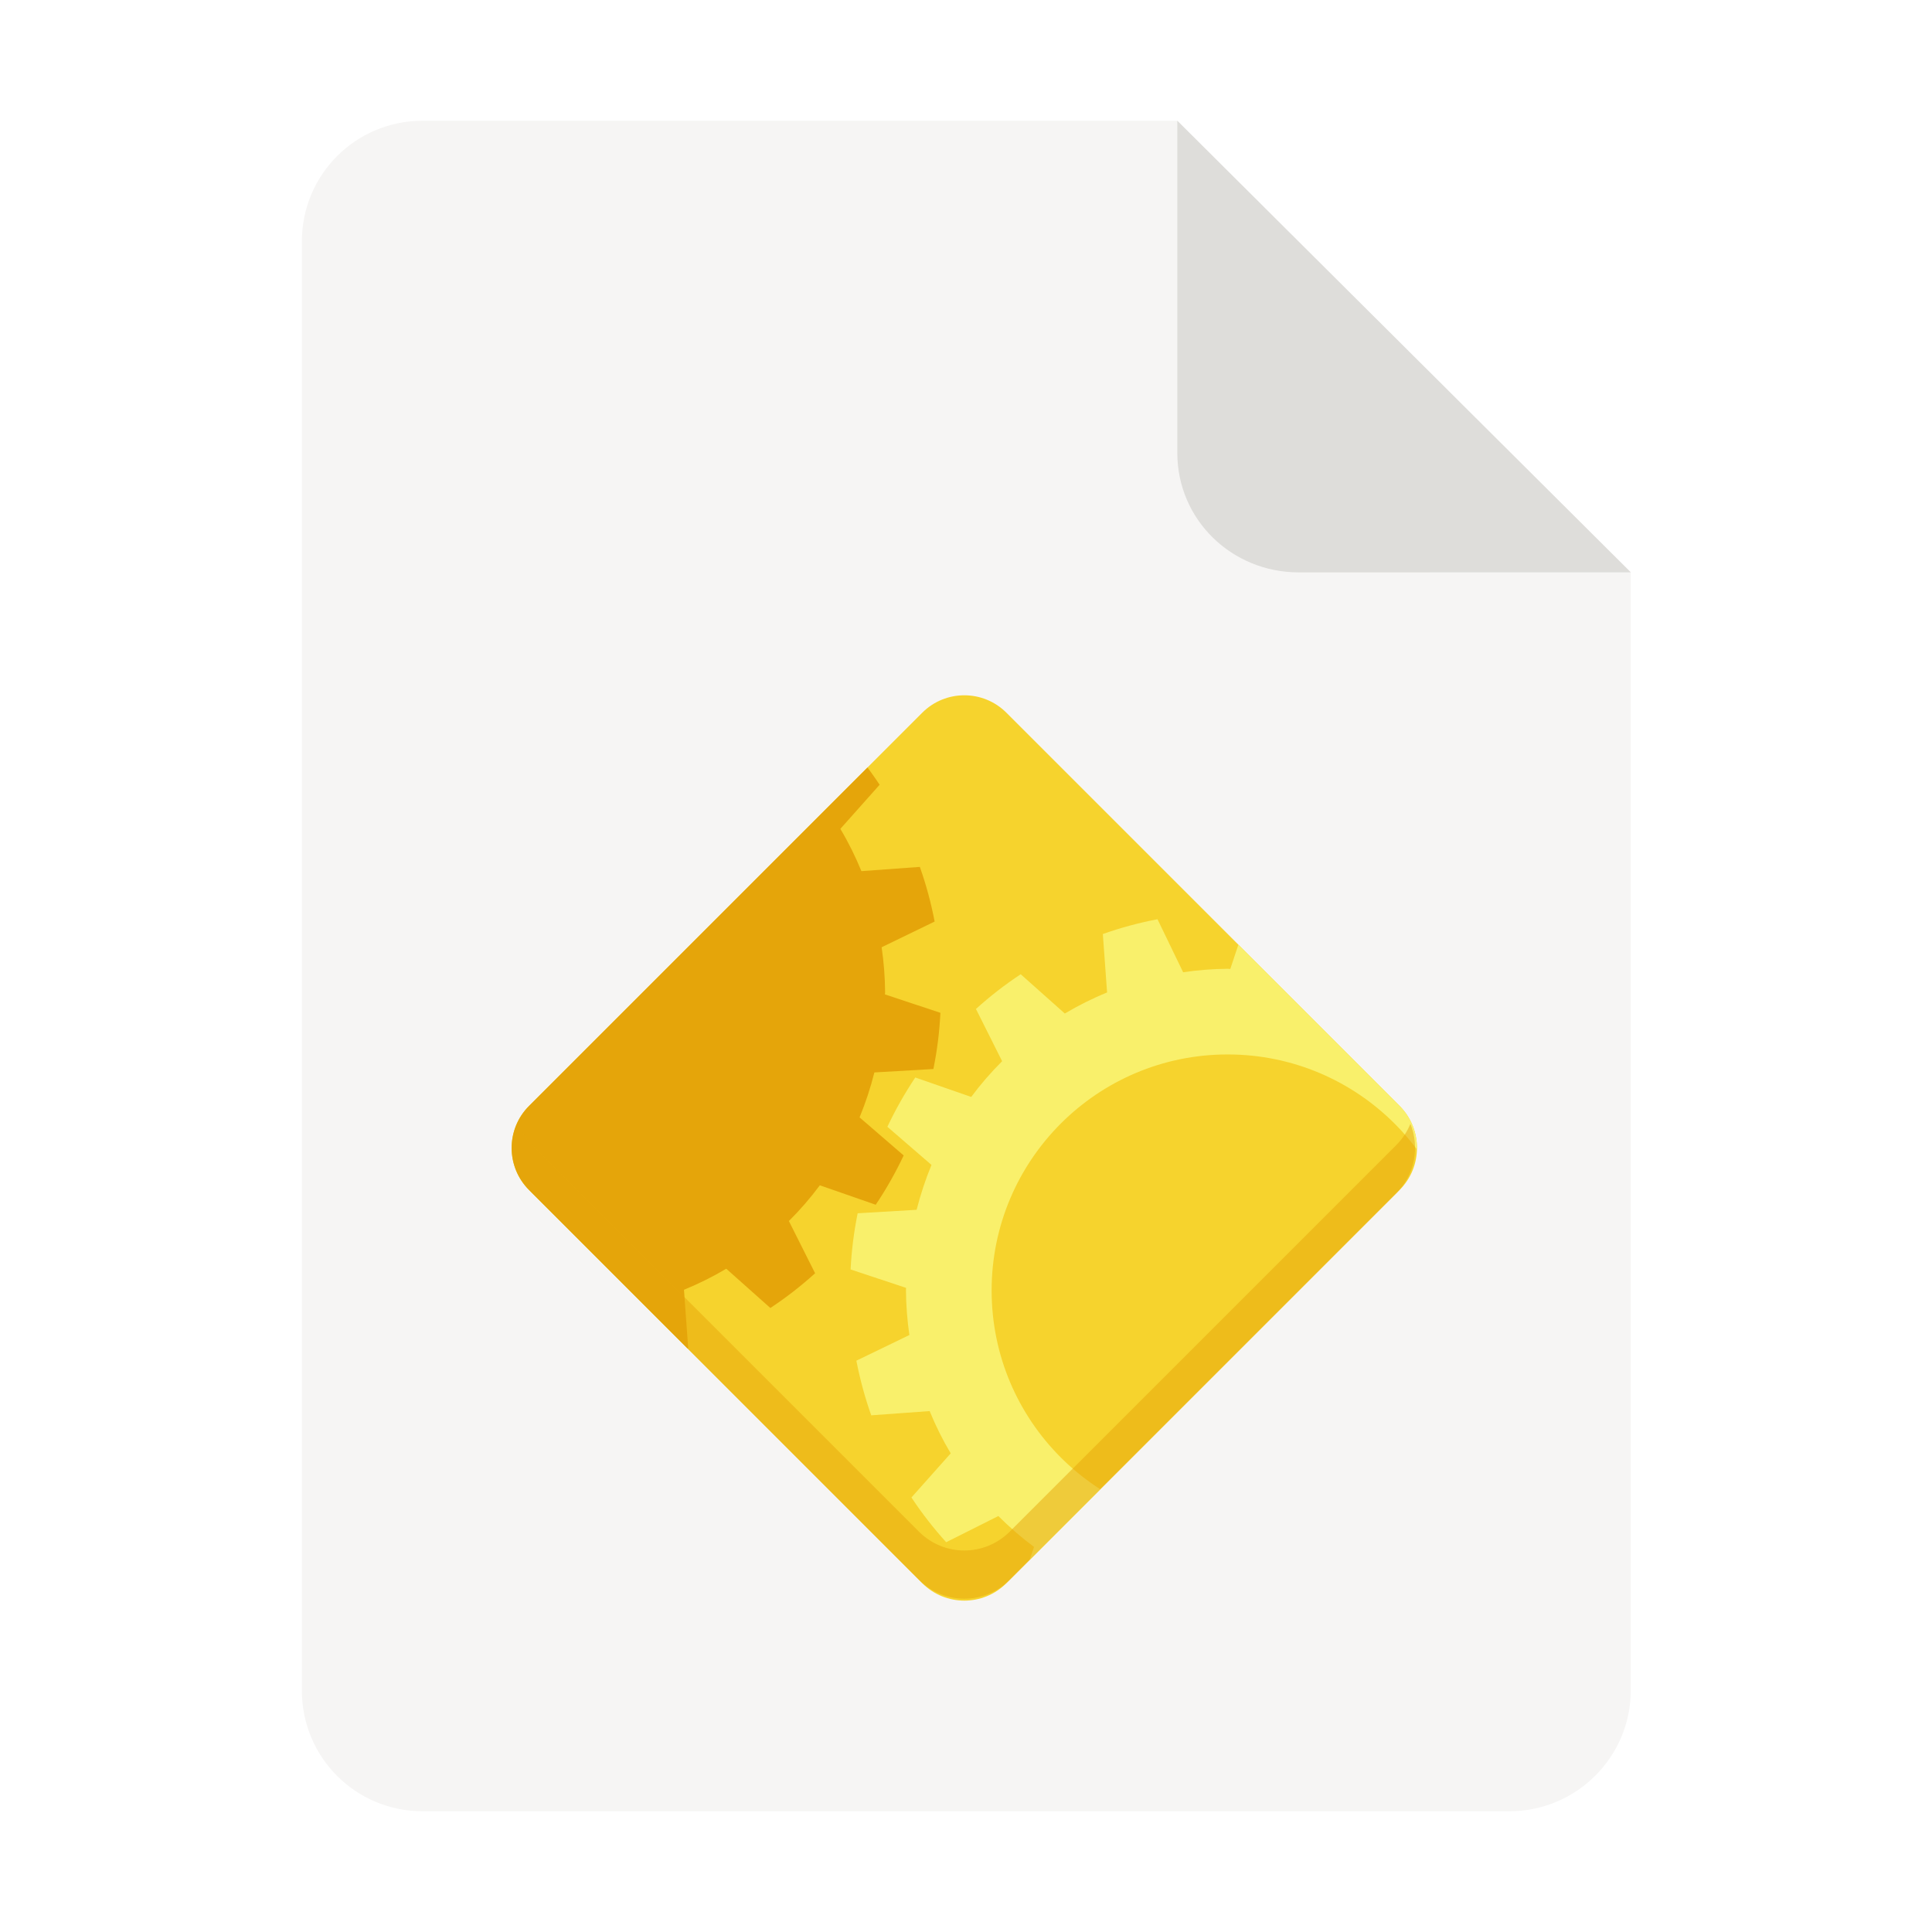
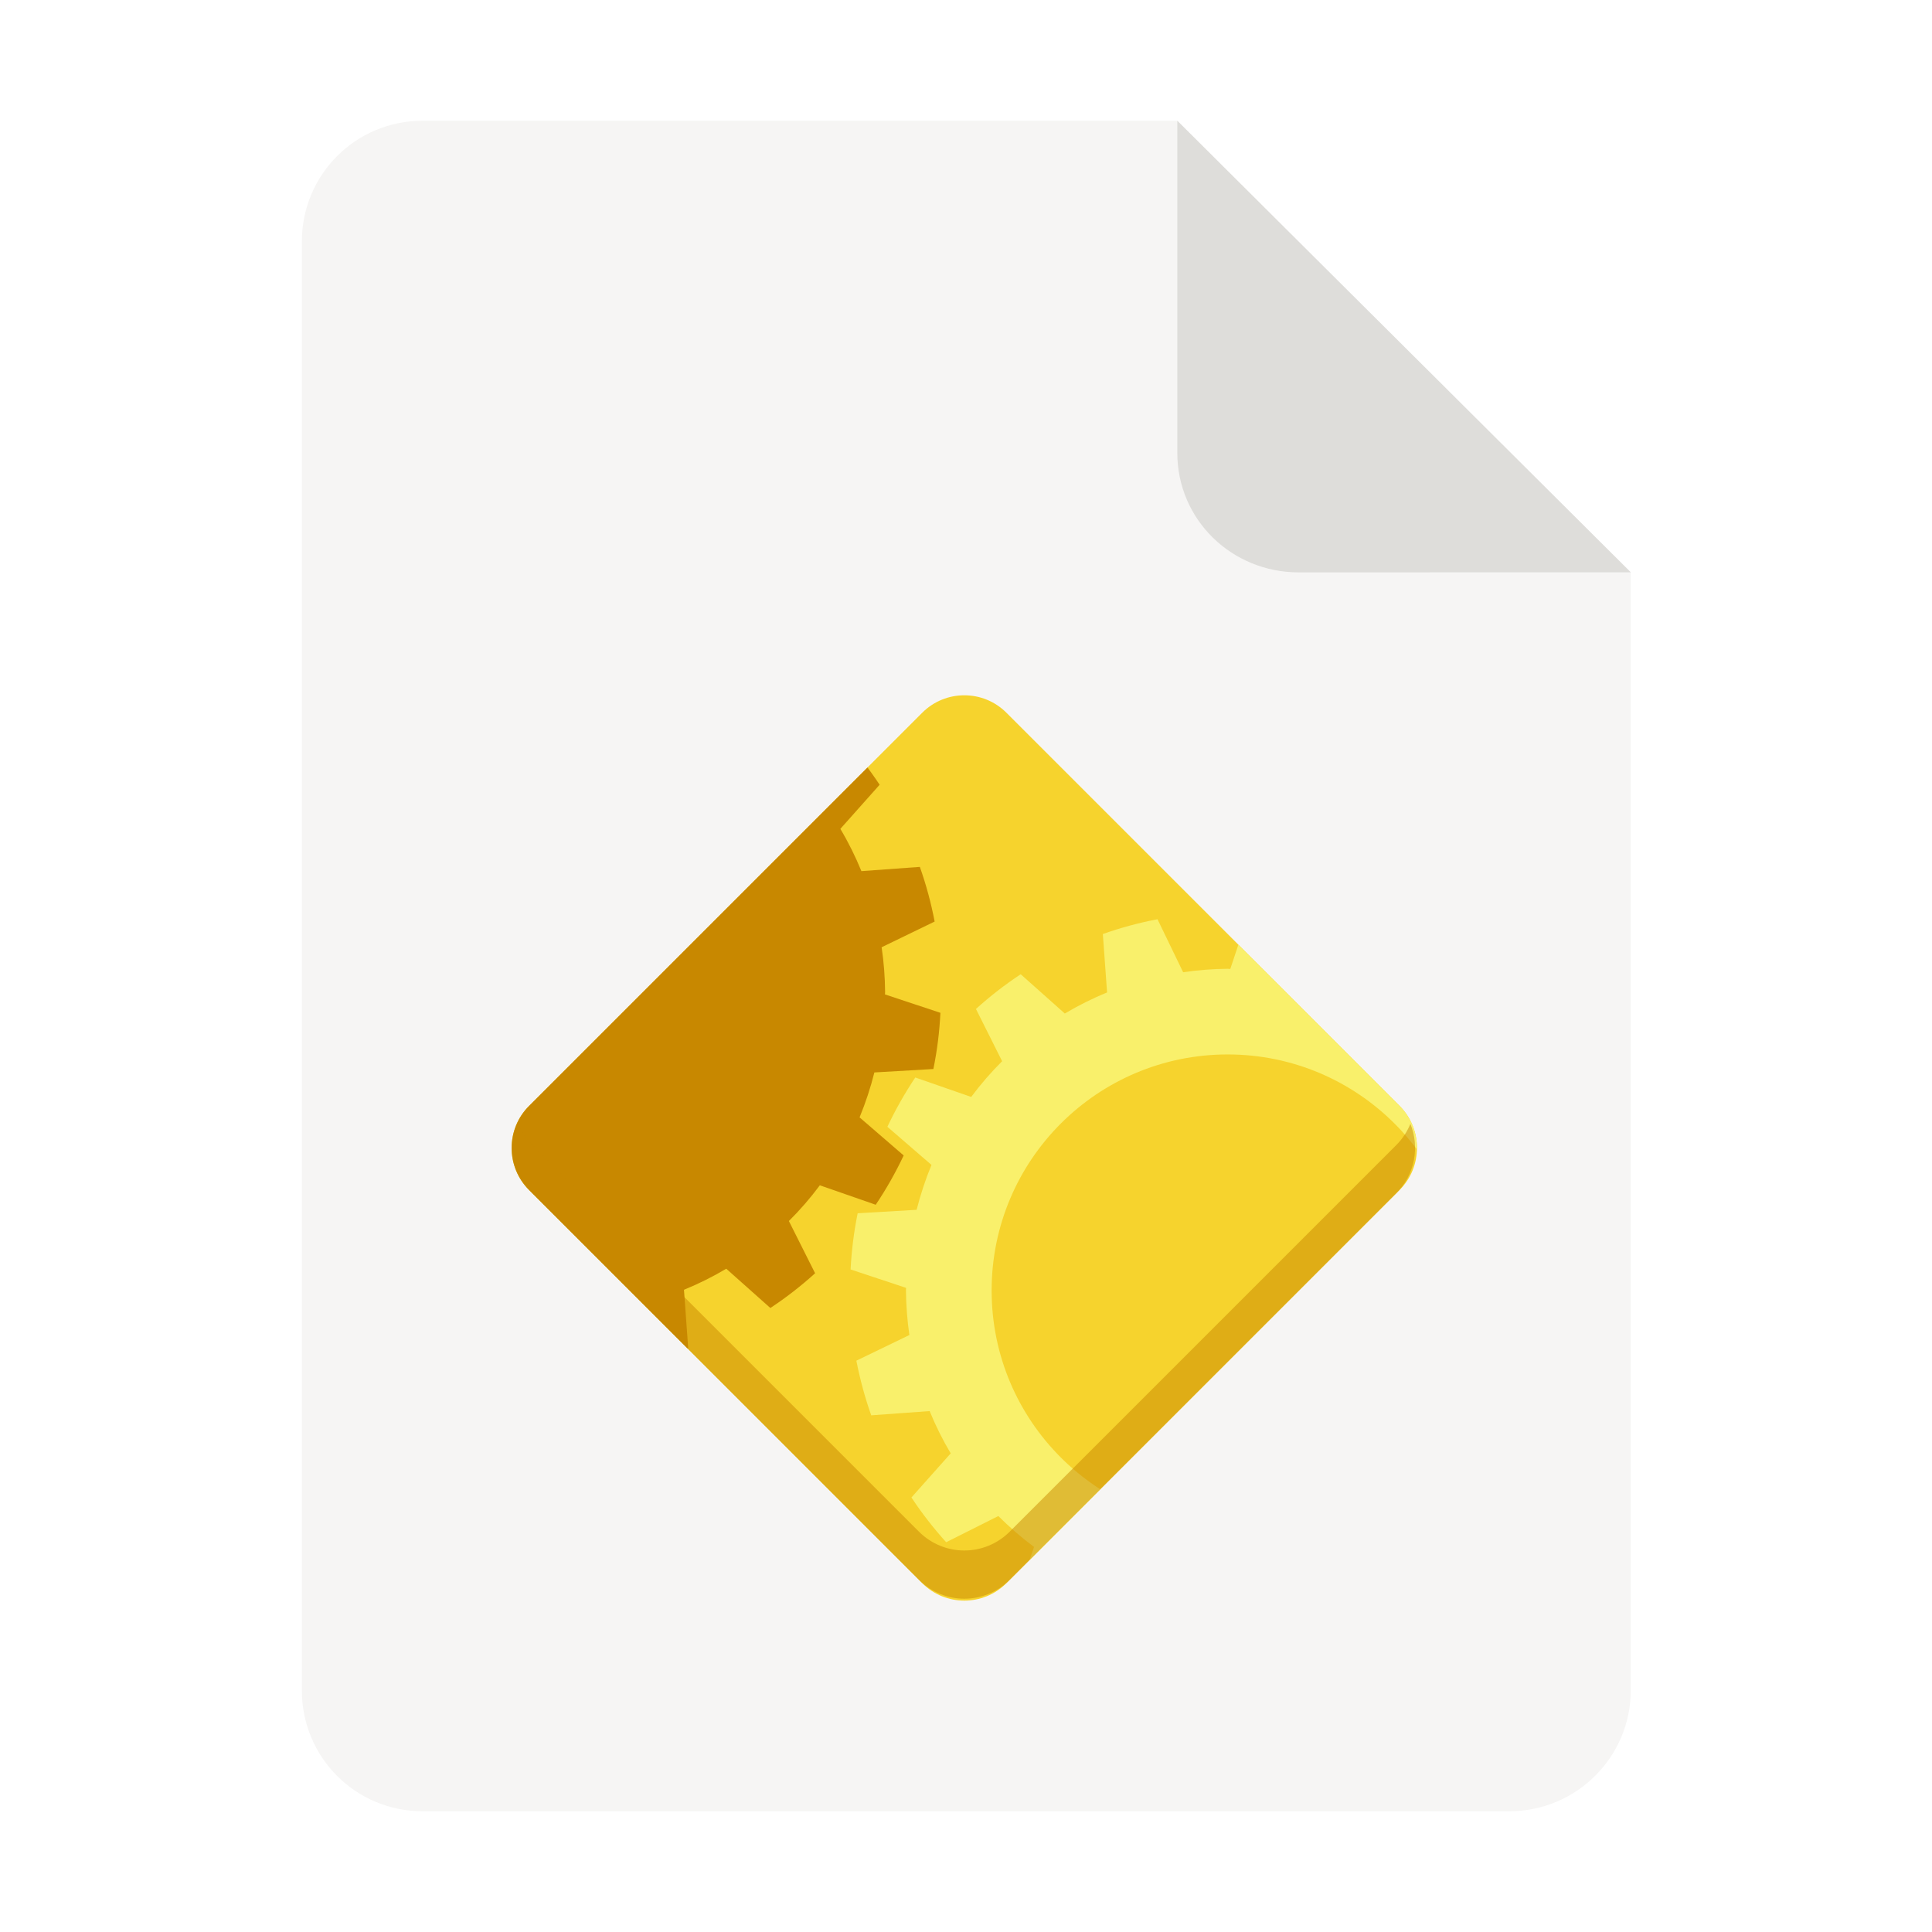
<svg xmlns="http://www.w3.org/2000/svg" height="128px" viewBox="0 0 128 128" width="128px" version="1.1" id="svg44">
  <defs id="defs48" />
  <clipPath id="a">
    <path d="m 33 46 h 61 v 61 h -61 z m 0 0" id="path2" />
  </clipPath>
  <clipPath id="b">
    <path d="m 66.676 47.219 l 26.047 26.047 c 1.539 1.539 1.539 4.039 0 5.578 l -26.047 26.047 c -1.539 1.539 -4.035 1.539 -5.574 0 l -26.047 -26.047 c -1.543 -1.539 -1.543 -4.039 0 -5.578 l 26.047 -26.047 c 1.539 -1.539 4.035 -1.539 5.574 0 z m 0 0" id="path5" />
  </clipPath>
  <clipPath id="c">
    <path d="m 56 60 h 38 v 47 h -38 z m 0 0" id="path8" />
  </clipPath>
  <clipPath id="d">
    <path d="m 66.676 47.219 l 26.047 26.047 c 1.539 1.539 1.539 4.039 0 5.578 l -26.047 26.047 c -1.539 1.539 -4.035 1.539 -5.574 0 l -26.047 -26.047 c -1.543 -1.539 -1.543 -4.039 0 -5.578 l 26.047 -26.047 c 1.539 -1.539 4.035 -1.539 5.574 0 z m 0 0" id="path11" />
  </clipPath>
  <clipPath id="e">
    <path d="m 33 46 h 30 v 45 h -30 z m 0 0" id="path14" />
  </clipPath>
  <clipPath id="f">
    <path d="m 66.676 47.219 l 26.047 26.047 c 1.539 1.539 1.539 4.039 0 5.578 l -26.047 26.047 c -1.539 1.539 -4.035 1.539 -5.574 0 l -26.047 -26.047 c -1.543 -1.539 -1.543 -4.039 0 -5.578 l 26.047 -26.047 c 1.539 -1.539 4.035 -1.539 5.574 0 z m 0 0" id="path17" />
  </clipPath>
  <path d="m 28 8 h 50 l 30.043 29.918 v 74.059 c 0 4.434 -3.609 8.023 -8.043 8.023 h -72 c -4.434 0 -8 -3.566 -8 -8 v -96 c 0 -4.434 3.566 -8 8 -8 z m 0 0" fill="#f6f5f4" id="path20" />
  <path d="m 78 8 v 22 c 0 4.434 3.609 7.922 8.043 7.922 l 22 -0.004 z m 0 0" fill="#deddda" id="path22" />
  <g clip-path="url(#a)" id="g28" style="fill:#f6d32d;fill-opacity:1">
    <g clip-path="url(#b)" id="g26" style="fill:#f6d32d;fill-opacity:1">
      <path d="m 64.641 45.184 l 30.117 30.117 c 0.418 0.418 0.418 1.09 0 1.508 l -30.117 30.117 c -0.414 0.414 -1.09 0.414 -1.504 0 l -30.117 -30.117 c -0.418 -0.418 -0.418 -1.09 0 -1.508 l 30.117 -30.117 c 0.414 -0.414 1.09 -0.414 1.504 0 z m 0 0" fill="#3584e4" id="path24" style="fill:#f6d32d;fill-opacity:1" />
    </g>
  </g>
  <g clip-path="url(#c)" id="g34" style="fill:#f9f06b;fill-opacity:1">
    <g clip-path="url(#d)" id="g32" style="fill:#f9f06b;fill-opacity:1">
      <path d="m 82.73 60.52 l -1.219 3.676 c -0.059 -0.004 -0.117 -0.008 -0.176 -0.012 c -0.984 0.008 -1.973 0.086 -2.949 0.23 l -1.699 -3.512 c -1.23 0.234 -2.441 0.562 -3.621 0.98 l 0.281 3.871 c -0.969 0.395 -1.902 0.863 -2.801 1.395 l -2.922 -2.602 c -1.047 0.691 -2.035 1.461 -2.965 2.301 l 1.734 3.461 c -0.738 0.738 -1.426 1.527 -2.047 2.367 l -3.707 -1.289 c -0.695 1.043 -1.312 2.133 -1.848 3.266 l 2.922 2.527 c -0.398 0.965 -0.727 1.961 -0.984 2.973 l -3.906 0.23 c -0.25 1.227 -0.406 2.473 -0.469 3.723 l 3.676 1.219 c -0.004 0.059 -0.004 0.117 -0.008 0.176 c 0.008 0.984 0.086 1.973 0.227 2.949 l -3.512 1.699 c 0.238 1.23 0.566 2.441 0.984 3.621 l 3.871 -0.281 c 0.395 0.969 0.859 1.902 1.395 2.801 l -2.602 2.922 c 0.691 1.047 1.461 2.035 2.301 2.965 l 3.457 -1.734 c 0.738 0.738 1.531 1.426 2.367 2.047 l -1.285 3.707 c 1.039 0.695 2.129 1.312 3.262 1.848 l 2.527 -2.922 c 0.969 0.398 1.961 0.727 2.977 0.984 l 0.227 3.906 c 1.23 0.25 2.473 0.406 3.723 0.469 l 1.219 -3.676 c 0.059 0 0.117 0.004 0.176 0.008 c 0.988 -0.008 1.973 -0.086 2.949 -0.227 l 1.699 3.512 c 1.23 -0.238 2.441 -0.566 3.625 -0.984 l -0.281 -3.871 c 0.965 -0.395 1.902 -0.859 2.801 -1.395 l 2.922 2.602 c 1.043 -0.691 2.035 -1.461 2.965 -2.301 l -1.738 -3.461 c 0.742 -0.734 1.426 -1.527 2.051 -2.367 l 3.703 1.289 c 0.699 -1.039 1.316 -2.133 1.852 -3.262 l -2.926 -2.527 c 0.402 -0.969 0.73 -1.961 0.984 -2.977 l 3.91 -0.227 c 0.246 -1.23 0.402 -2.473 0.465 -3.723 l -3.676 -1.219 c 0.004 -0.059 0.008 -0.117 0.008 -0.176 c -0.004 -0.988 -0.082 -1.973 -0.227 -2.949 l 3.512 -1.699 c -0.234 -1.23 -0.562 -2.441 -0.98 -3.625 l -3.871 0.281 c -0.395 -0.965 -0.863 -1.902 -1.395 -2.801 l 2.602 -2.922 c -0.691 -1.043 -1.461 -2.035 -2.301 -2.965 l -3.461 1.738 c -0.738 -0.742 -1.527 -1.426 -2.367 -2.051 l 1.289 -3.703 c -1.043 -0.699 -2.133 -1.316 -3.266 -1.852 l -2.527 2.926 c -0.965 -0.402 -1.961 -0.73 -2.973 -0.984 l -0.23 -3.91 c -1.227 -0.25 -2.473 -0.402 -3.723 -0.465 z m -1.395 9.34 c 8.637 0 15.641 7.004 15.641 15.641 s -7.004 15.637 -15.641 15.637 c -8.637 0 -15.637 -7 -15.637 -15.637 s 7 -15.641 15.637 -15.641 z m 0 0" fill="#98c1f1" id="path30" style="fill:#f9f06b;fill-opacity:1" />
    </g>
  </g>
-   <g clip-path="url(#e)" id="g40" style="fill:#e5a50a;fill-opacity:1">
-     <g clip-path="url(#f)" id="g38" style="fill:#e5a50a;fill-opacity:1">
-       <path d="m 38.719 40.727 l -1.215 3.676 c -0.059 -0.004 -0.117 -0.008 -0.176 -0.012 c -0.988 0.008 -1.973 0.086 -2.949 0.23 l -1.703 -3.512 c -1.23 0.234 -2.441 0.562 -3.621 0.98 l 0.281 3.871 c -0.965 0.395 -1.902 0.863 -2.801 1.395 l -2.922 -2.602 c -1.043 0.691 -2.035 1.461 -2.965 2.301 l 1.738 3.461 c -0.742 0.738 -1.426 1.527 -2.051 2.367 l -3.703 -1.289 c -0.699 1.043 -1.316 2.133 -1.852 3.266 l 2.926 2.527 c -0.402 0.965 -0.73 1.961 -0.984 2.973 l -3.91 0.23 c -0.25 1.227 -0.402 2.473 -0.465 3.723 l 3.676 1.219 c -0.004 0.059 -0.008 0.117 -0.012 0.176 c 0.008 0.984 0.086 1.973 0.23 2.945 l -3.512 1.703 c 0.234 1.23 0.562 2.441 0.98 3.621 l 3.871 -0.281 c 0.395 0.969 0.859 1.902 1.395 2.801 l -2.602 2.922 c 0.691 1.047 1.461 2.035 2.301 2.965 l 3.461 -1.734 c 0.738 0.738 1.527 1.422 2.367 2.047 l -1.289 3.703 c 1.043 0.699 2.133 1.316 3.266 1.852 l 2.527 -2.922 c 0.965 0.398 1.961 0.727 2.973 0.98 l 0.23 3.91 c 1.227 0.25 2.469 0.406 3.723 0.469 l 1.219 -3.676 c 0.059 0 0.117 0.004 0.176 0.008 c 0.984 -0.008 1.969 -0.086 2.945 -0.23 l 1.703 3.512 c 1.23 -0.234 2.441 -0.562 3.621 -0.98 l -0.281 -3.871 c 0.965 -0.395 1.902 -0.859 2.801 -1.395 l 2.922 2.602 c 1.047 -0.691 2.035 -1.461 2.965 -2.301 l -1.738 -3.461 c 0.742 -0.734 1.426 -1.527 2.051 -2.367 l 3.703 1.289 c 0.699 -1.039 1.316 -2.133 1.852 -3.266 l -2.922 -2.523 c 0.398 -0.969 0.727 -1.961 0.98 -2.977 l 3.91 -0.227 c 0.25 -1.23 0.406 -2.473 0.465 -3.723 l -3.672 -1.219 c 0 -0.059 0.004 -0.117 0.008 -0.176 c -0.008 -0.988 -0.086 -1.973 -0.23 -2.949 l 3.512 -1.703 c -0.234 -1.23 -0.562 -2.441 -0.98 -3.621 l -3.871 0.281 c -0.395 -0.965 -0.859 -1.902 -1.395 -2.801 l 2.602 -2.922 c -0.691 -1.043 -1.461 -2.035 -2.301 -2.965 l -3.461 1.738 c -0.738 -0.742 -1.527 -1.426 -2.367 -2.051 l 1.289 -3.703 c -1.039 -0.699 -2.133 -1.316 -3.266 -1.852 l -2.527 2.926 c -0.965 -0.402 -1.957 -0.73 -2.973 -0.984 l -0.227 -3.91 c -1.23 -0.25 -2.473 -0.402 -3.727 -0.465 z m 0 0" fill="#1a5fb4" id="path36" style="fill:#e5a50a;fill-opacity:1" />
+   <g clip-path="url(#e)" id="g40" style="fill:#c88800;fill-opacity:1">
+     <g clip-path="url(#f)" id="g38" style="fill:#c88800;fill-opacity:1">
+       <path d="m 38.719 40.727 l -1.215 3.676 c -0.059 -0.004 -0.117 -0.008 -0.176 -0.012 c -0.988 0.008 -1.973 0.086 -2.949 0.23 l -1.703 -3.512 c -1.23 0.234 -2.441 0.562 -3.621 0.98 l 0.281 3.871 c -0.965 0.395 -1.902 0.863 -2.801 1.395 l -2.922 -2.602 c -1.043 0.691 -2.035 1.461 -2.965 2.301 l 1.738 3.461 c -0.742 0.738 -1.426 1.527 -2.051 2.367 l -3.703 -1.289 c -0.699 1.043 -1.316 2.133 -1.852 3.266 l 2.926 2.527 c -0.402 0.965 -0.73 1.961 -0.984 2.973 l -3.91 0.23 c -0.25 1.227 -0.402 2.473 -0.465 3.723 l 3.676 1.219 c -0.004 0.059 -0.008 0.117 -0.012 0.176 c 0.008 0.984 0.086 1.973 0.23 2.945 l -3.512 1.703 c 0.234 1.23 0.562 2.441 0.98 3.621 l 3.871 -0.281 c 0.395 0.969 0.859 1.902 1.395 2.801 l -2.602 2.922 c 0.691 1.047 1.461 2.035 2.301 2.965 l 3.461 -1.734 c 0.738 0.738 1.527 1.422 2.367 2.047 l -1.289 3.703 c 1.043 0.699 2.133 1.316 3.266 1.852 l 2.527 -2.922 c 0.965 0.398 1.961 0.727 2.973 0.98 l 0.23 3.91 c 1.227 0.25 2.469 0.406 3.723 0.469 l 1.219 -3.676 c 0.059 0 0.117 0.004 0.176 0.008 c 0.984 -0.008 1.969 -0.086 2.945 -0.23 l 1.703 3.512 c 1.23 -0.234 2.441 -0.562 3.621 -0.98 l -0.281 -3.871 c 0.965 -0.395 1.902 -0.859 2.801 -1.395 l 2.922 2.602 c 1.047 -0.691 2.035 -1.461 2.965 -2.301 l -1.738 -3.461 c 0.742 -0.734 1.426 -1.527 2.051 -2.367 l 3.703 1.289 c 0.699 -1.039 1.316 -2.133 1.852 -3.266 l -2.922 -2.523 c 0.398 -0.969 0.727 -1.961 0.98 -2.977 l 3.91 -0.227 c 0.25 -1.23 0.406 -2.473 0.465 -3.723 l -3.672 -1.219 c 0 -0.059 0.004 -0.117 0.008 -0.176 c -0.008 -0.988 -0.086 -1.973 -0.23 -2.949 l 3.512 -1.703 c -0.234 -1.23 -0.562 -2.441 -0.98 -3.621 l -3.871 0.281 c -0.395 -0.965 -0.859 -1.902 -1.395 -2.801 l 2.602 -2.922 c -0.691 -1.043 -1.461 -2.035 -2.301 -2.965 l -3.461 1.738 c -0.738 -0.742 -1.527 -1.426 -2.367 -2.051 l 1.289 -3.703 c -1.039 -0.699 -2.133 -1.316 -3.266 -1.852 l -2.527 2.926 c -0.965 -0.402 -1.957 -0.73 -2.973 -0.984 l -0.227 -3.91 c -1.23 -0.25 -2.473 -0.402 -3.727 -0.465 z m 0 0" fill="#1a5fb4" id="path36" style="fill:#c88800;fill-opacity:1" />
    </g>
  </g>
-   <path d="m 34.336 74.457 c -0.621 1.535 -0.309 3.359 0.941 4.609 l 25.602 25.602 c 1.668 1.668 4.352 1.668 6.02 0 l 25.602 -25.602 c 1.25 -1.25 1.562 -3.074 0.941 -4.609 c -0.211 0.516 -0.523 0.996 -0.941 1.414 l -25.602 25.602 c -1.668 1.668 -4.352 1.668 -6.02 0 l -25.602 -25.602 c -0.418 -0.418 -0.73 -0.898 -0.941 -1.414 z m 0 0" fill="#1a5fb4" fill-opacity="0.502" id="path42" style="fill:#e5a50a;fill-opacity:0.502" />
+   <path d="m 34.336 74.457 c -0.621 1.535 -0.309 3.359 0.941 4.609 l 25.602 25.602 c 1.668 1.668 4.352 1.668 6.02 0 l 25.602 -25.602 c 1.25 -1.25 1.562 -3.074 0.941 -4.609 c -0.211 0.516 -0.523 0.996 -0.941 1.414 l -25.602 25.602 c -1.668 1.668 -4.352 1.668 -6.02 0 l -25.602 -25.602 c -0.418 -0.418 -0.73 -0.898 -0.941 -1.414 z m 0 0" fill="#1a5fb4" fill-opacity="0.502" id="path42" style="fill:#c88800;fill-opacity:0.502" />
</svg>
